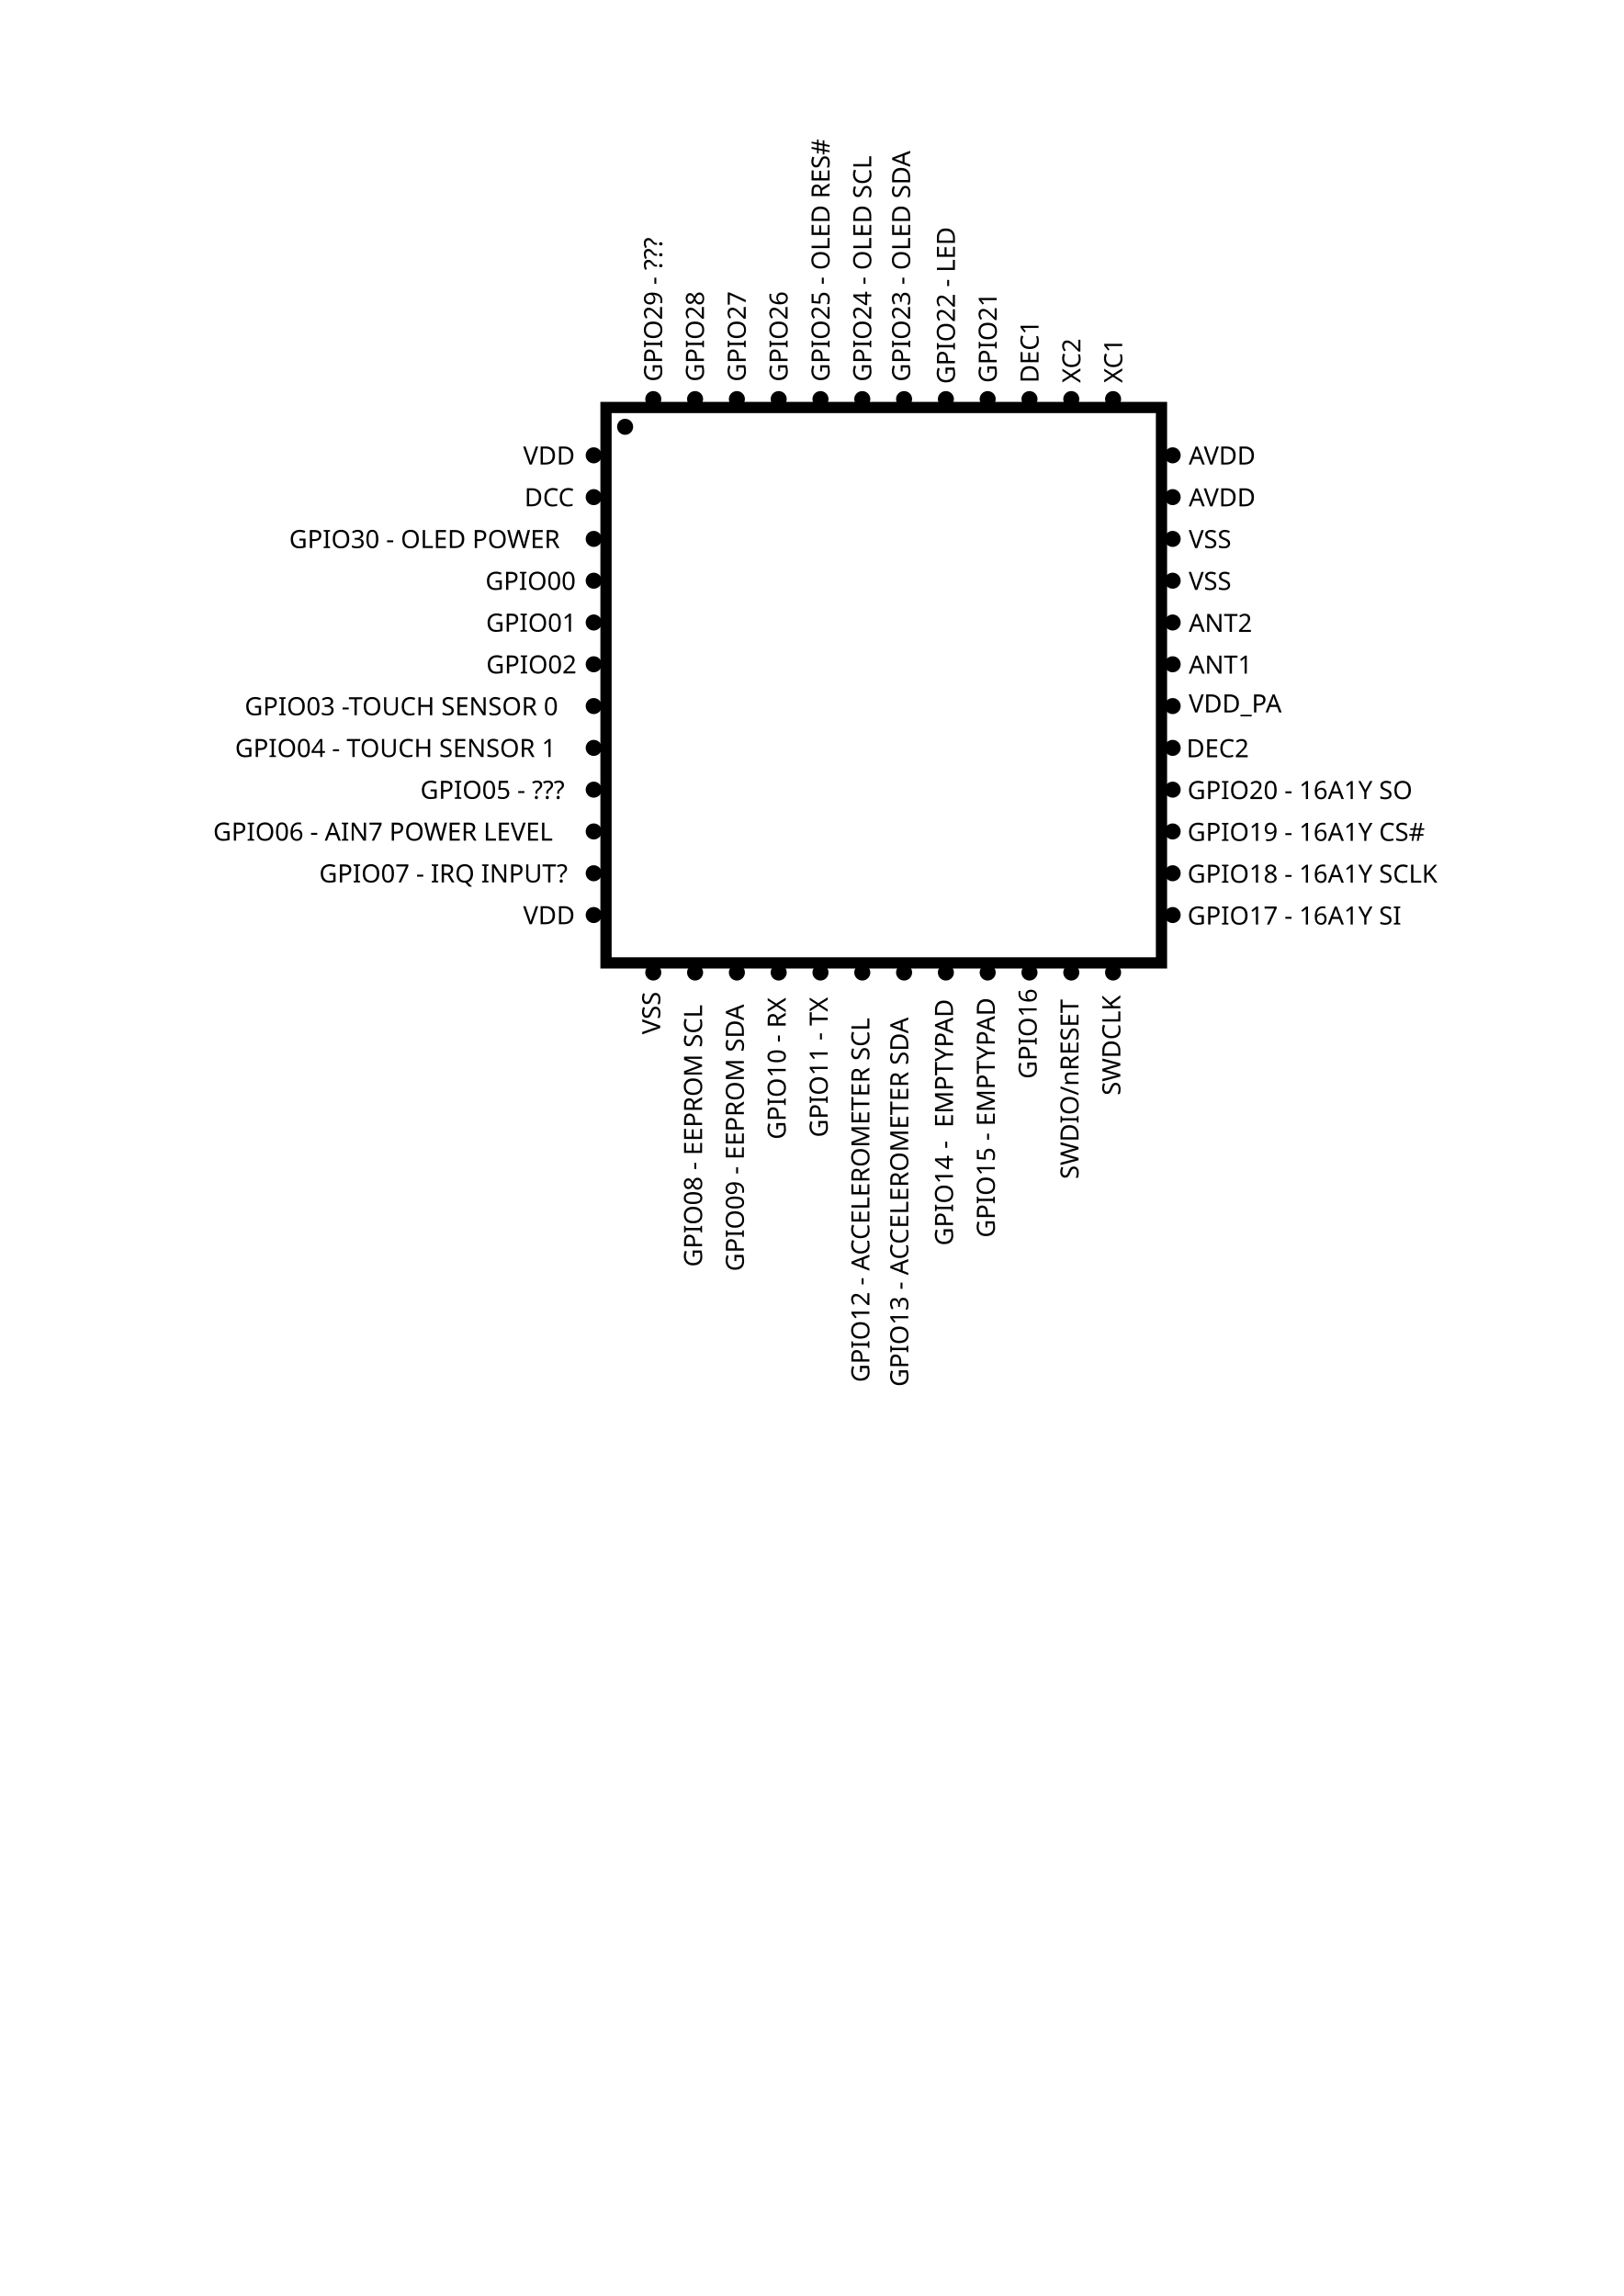
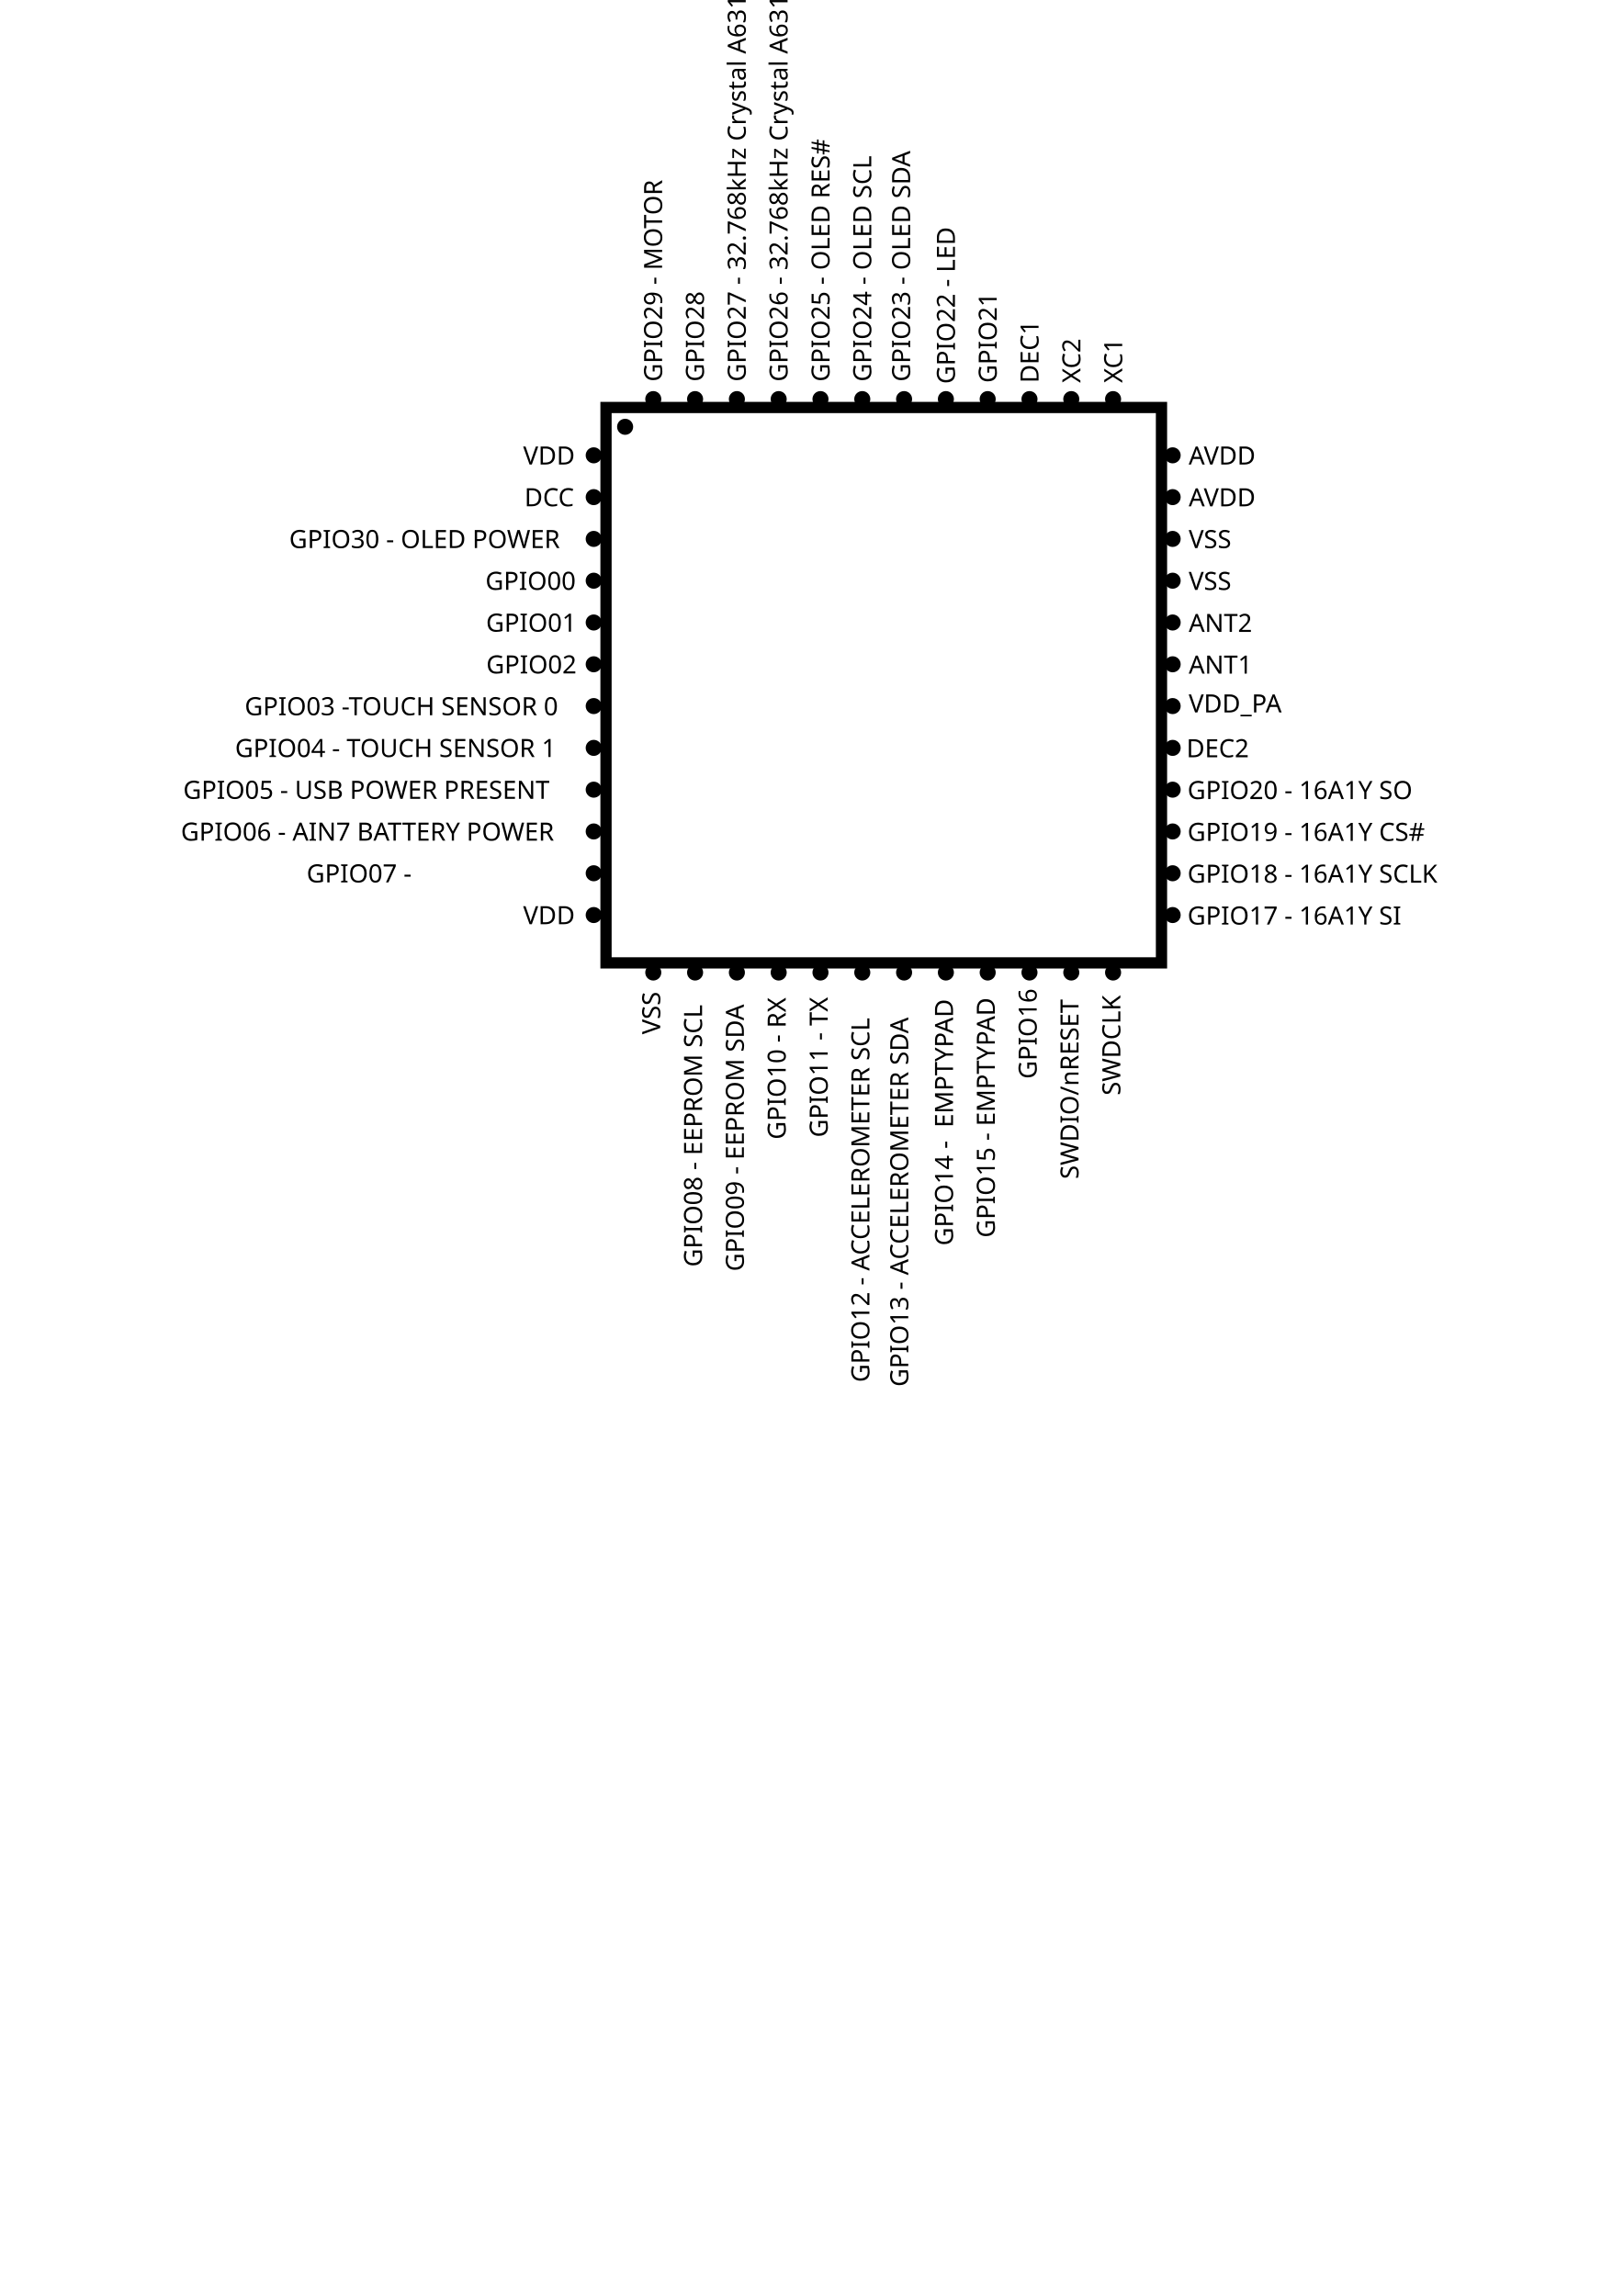
<svg xmlns="http://www.w3.org/2000/svg" width="210mm" height="297mm" viewBox="0 0 210 297" version="1.1" id="svg8">
  <defs id="defs2" />
  <g id="layer1">
    <rect style="fill:none;fill-opacity:1;stroke:#000000;stroke-width:1.453;stroke-miterlimit:4;stroke-dasharray:none;stroke-dashoffset:0;stroke-opacity:1" id="rect4485" width="71.843" height="71.843" x="78.377" y="52.711" />
    <circle style="fill:#000000;fill-opacity:1;stroke:none;stroke-width:1;stroke-miterlimit:4;stroke-dasharray:none;stroke-dashoffset:0;stroke-opacity:1" id="path4487" cx="151.663" cy="75.117" r="1.039" />
    <circle style="fill:#000000;fill-opacity:1;stroke:none;stroke-width:1;stroke-miterlimit:4;stroke-dasharray:none;stroke-dashoffset:0;stroke-opacity:1" id="path4487-3" cx="151.663" cy="69.711" r="1.039" />
    <circle style="fill:#000000;fill-opacity:1;stroke:none;stroke-width:1;stroke-miterlimit:4;stroke-dasharray:none;stroke-dashoffset:0;stroke-opacity:1" id="path4487-6" cx="151.663" cy="58.899" r="1.039" />
    <circle style="fill:#000000;fill-opacity:1;stroke:none;stroke-width:1;stroke-miterlimit:4;stroke-dasharray:none;stroke-dashoffset:0;stroke-opacity:1" id="path4487-7" cx="151.663" cy="64.305" r="1.039" />
    <circle style="fill:#000000;fill-opacity:1;stroke:none;stroke-width:1;stroke-miterlimit:4;stroke-dasharray:none;stroke-dashoffset:0;stroke-opacity:1" id="path4487-5" cx="151.663" cy="80.523" r="1.039" />
    <circle style="fill:#000000;fill-opacity:1;stroke:none;stroke-width:1;stroke-miterlimit:4;stroke-dasharray:none;stroke-dashoffset:0;stroke-opacity:1" id="path4487-35" cx="151.663" cy="85.929" r="1.039" />
    <circle style="fill:#000000;fill-opacity:1;stroke:none;stroke-width:1;stroke-miterlimit:4;stroke-dasharray:none;stroke-dashoffset:0;stroke-opacity:1" id="path4487-62" cx="151.663" cy="91.335" r="1.039" />
    <circle style="fill:#000000;fill-opacity:1;stroke:none;stroke-width:1;stroke-miterlimit:4;stroke-dasharray:none;stroke-dashoffset:0;stroke-opacity:1" id="path4487-9" cx="151.663" cy="96.742" r="1.039" />
    <circle style="fill:#000000;fill-opacity:1;stroke:none;stroke-width:1;stroke-miterlimit:4;stroke-dasharray:none;stroke-dashoffset:0;stroke-opacity:1" id="path4487-1" cx="151.663" cy="102.148" r="1.039" />
    <circle style="fill:#000000;fill-opacity:1;stroke:none;stroke-width:1;stroke-miterlimit:4;stroke-dasharray:none;stroke-dashoffset:0;stroke-opacity:1" id="path4487-2" cx="151.663" cy="107.554" r="1.039" />
    <circle style="fill:#000000;fill-opacity:1;stroke:none;stroke-width:1;stroke-miterlimit:4;stroke-dasharray:none;stroke-dashoffset:0;stroke-opacity:1" id="path4487-70" cx="151.663" cy="112.96" r="1.039" />
    <circle style="fill:#000000;fill-opacity:1;stroke:none;stroke-width:1;stroke-miterlimit:4;stroke-dasharray:none;stroke-dashoffset:0;stroke-opacity:1" id="path4487-93" cx="151.663" cy="118.366" r="1.039" />
    <circle style="fill:#000000;fill-opacity:1;stroke:none;stroke-width:1;stroke-miterlimit:4;stroke-dasharray:none;stroke-dashoffset:0;stroke-opacity:1" id="path4487-0" cx="76.788" cy="75.117" r="1.039" />
    <circle style="fill:#000000;fill-opacity:1;stroke:none;stroke-width:1;stroke-miterlimit:4;stroke-dasharray:none;stroke-dashoffset:0;stroke-opacity:1" id="path4487-3-6" cx="76.788" cy="69.711" r="1.039" />
    <circle style="fill:#000000;fill-opacity:1;stroke:none;stroke-width:1;stroke-miterlimit:4;stroke-dasharray:none;stroke-dashoffset:0;stroke-opacity:1" id="path4487-6-2" cx="76.788" cy="58.899" r="1.039" />
    <circle style="fill:#000000;fill-opacity:1;stroke:none;stroke-width:1;stroke-miterlimit:4;stroke-dasharray:none;stroke-dashoffset:0;stroke-opacity:1" id="path4487-7-6" cx="76.788" cy="64.305" r="1.039" />
    <circle style="fill:#000000;fill-opacity:1;stroke:none;stroke-width:1;stroke-miterlimit:4;stroke-dasharray:none;stroke-dashoffset:0;stroke-opacity:1" id="path4487-5-1" cx="76.788" cy="80.523" r="1.039" />
    <circle style="fill:#000000;fill-opacity:1;stroke:none;stroke-width:1;stroke-miterlimit:4;stroke-dasharray:none;stroke-dashoffset:0;stroke-opacity:1" id="path4487-35-8" cx="76.788" cy="85.929" r="1.039" />
    <circle style="fill:#000000;fill-opacity:1;stroke:none;stroke-width:1;stroke-miterlimit:4;stroke-dasharray:none;stroke-dashoffset:0;stroke-opacity:1" id="path4487-62-7" cx="76.788" cy="91.335" r="1.039" />
    <circle style="fill:#000000;fill-opacity:1;stroke:none;stroke-width:1;stroke-miterlimit:4;stroke-dasharray:none;stroke-dashoffset:0;stroke-opacity:1" id="path4487-9-9" cx="76.788" cy="96.742" r="1.039" />
    <circle style="fill:#000000;fill-opacity:1;stroke:none;stroke-width:1;stroke-miterlimit:4;stroke-dasharray:none;stroke-dashoffset:0;stroke-opacity:1" id="path4487-1-2" cx="76.788" cy="102.148" r="1.039" />
    <circle style="fill:#000000;fill-opacity:1;stroke:none;stroke-width:1;stroke-miterlimit:4;stroke-dasharray:none;stroke-dashoffset:0;stroke-opacity:1" id="path4487-2-0" cx="76.788" cy="107.554" r="1.039" />
    <circle style="fill:#000000;fill-opacity:1;stroke:none;stroke-width:1;stroke-miterlimit:4;stroke-dasharray:none;stroke-dashoffset:0;stroke-opacity:1" id="path4487-70-2" cx="76.788" cy="112.96" r="1.039" />
    <circle style="fill:#000000;fill-opacity:1;stroke:none;stroke-width:1;stroke-miterlimit:4;stroke-dasharray:none;stroke-dashoffset:0;stroke-opacity:1" id="path4487-93-3" cx="76.788" cy="118.366" r="1.039" />
    <circle style="fill:#000000;fill-opacity:1;stroke:none;stroke-width:1;stroke-miterlimit:4;stroke-dasharray:none;stroke-dashoffset:0;stroke-opacity:1" id="path4487-59" cx="-51.626" cy="100.71" r="1.039" transform="rotate(-90)" />
    <circle style="fill:#000000;fill-opacity:1;stroke:none;stroke-width:1;stroke-miterlimit:4;stroke-dasharray:none;stroke-dashoffset:0;stroke-opacity:1" id="path4487-3-2" cx="-51.626" cy="95.304" r="1.039" transform="rotate(-90)" />
    <circle style="fill:#000000;fill-opacity:1;stroke:none;stroke-width:1;stroke-miterlimit:4;stroke-dasharray:none;stroke-dashoffset:0;stroke-opacity:1" id="path4487-6-28" cx="-51.626" cy="84.492" r="1.039" transform="rotate(-90)" />
    <circle style="fill:#000000;fill-opacity:1;stroke:none;stroke-width:1;stroke-miterlimit:4;stroke-dasharray:none;stroke-dashoffset:0;stroke-opacity:1" id="path4487-7-9" cx="-51.626" cy="89.898" r="1.039" transform="rotate(-90)" />
    <circle style="fill:#000000;fill-opacity:1;stroke:none;stroke-width:1;stroke-miterlimit:4;stroke-dasharray:none;stroke-dashoffset:0;stroke-opacity:1" id="path4487-5-7" cx="-51.626" cy="106.116" r="1.039" transform="rotate(-90)" />
    <circle style="fill:#000000;fill-opacity:1;stroke:none;stroke-width:1;stroke-miterlimit:4;stroke-dasharray:none;stroke-dashoffset:0;stroke-opacity:1" id="path4487-35-3" cx="-51.626" cy="111.522" r="1.039" transform="rotate(-90)" />
    <circle style="fill:#000000;fill-opacity:1;stroke:none;stroke-width:1;stroke-miterlimit:4;stroke-dasharray:none;stroke-dashoffset:0;stroke-opacity:1" id="path4487-62-6" cx="-51.626" cy="116.929" r="1.039" transform="rotate(-90)" />
    <circle style="fill:#000000;fill-opacity:1;stroke:none;stroke-width:1;stroke-miterlimit:4;stroke-dasharray:none;stroke-dashoffset:0;stroke-opacity:1" id="path4487-9-1" cx="-51.626" cy="122.335" r="1.039" transform="rotate(-90)" />
    <circle style="fill:#000000;fill-opacity:1;stroke:none;stroke-width:1;stroke-miterlimit:4;stroke-dasharray:none;stroke-dashoffset:0;stroke-opacity:1" id="path4487-1-29" cx="-51.626" cy="127.741" r="1.039" transform="rotate(-90)" />
    <circle style="fill:#000000;fill-opacity:1;stroke:none;stroke-width:1;stroke-miterlimit:4;stroke-dasharray:none;stroke-dashoffset:0;stroke-opacity:1" id="path4487-2-3" cx="-51.626" cy="133.147" r="1.039" transform="rotate(-90)" />
    <circle style="fill:#000000;fill-opacity:1;stroke:none;stroke-width:1;stroke-miterlimit:4;stroke-dasharray:none;stroke-dashoffset:0;stroke-opacity:1" id="path4487-70-1" cx="-51.626" cy="138.553" r="1.039" transform="rotate(-90)" />
    <circle style="fill:#000000;fill-opacity:1;stroke:none;stroke-width:1;stroke-miterlimit:4;stroke-dasharray:none;stroke-dashoffset:0;stroke-opacity:1" id="path4487-93-9" cx="-51.626" cy="143.959" r="1.039" transform="rotate(-90)" />
    <circle style="fill:#000000;fill-opacity:1;stroke:none;stroke-width:1;stroke-miterlimit:4;stroke-dasharray:none;stroke-dashoffset:0;stroke-opacity:1" id="path4487-59-7" cx="-125.799" cy="100.71" r="1.039" transform="rotate(-90)" />
    <circle style="fill:#000000;fill-opacity:1;stroke:none;stroke-width:1;stroke-miterlimit:4;stroke-dasharray:none;stroke-dashoffset:0;stroke-opacity:1" id="path4487-3-2-8" cx="-125.799" cy="95.304" r="1.039" transform="rotate(-90)" />
    <circle style="fill:#000000;fill-opacity:1;stroke:none;stroke-width:1;stroke-miterlimit:4;stroke-dasharray:none;stroke-dashoffset:0;stroke-opacity:1" id="path4487-6-28-4" cx="-125.799" cy="84.492" r="1.039" transform="rotate(-90)" />
    <circle style="fill:#000000;fill-opacity:1;stroke:none;stroke-width:1;stroke-miterlimit:4;stroke-dasharray:none;stroke-dashoffset:0;stroke-opacity:1" id="path4487-7-9-5" cx="-125.799" cy="89.898" r="1.039" transform="rotate(-90)" />
    <circle style="fill:#000000;fill-opacity:1;stroke:none;stroke-width:1;stroke-miterlimit:4;stroke-dasharray:none;stroke-dashoffset:0;stroke-opacity:1" id="path4487-5-7-0" cx="-125.799" cy="106.116" r="1.039" transform="rotate(-90)" />
    <circle style="fill:#000000;fill-opacity:1;stroke:none;stroke-width:1;stroke-miterlimit:4;stroke-dasharray:none;stroke-dashoffset:0;stroke-opacity:1" id="path4487-35-3-3" cx="-125.799" cy="111.522" r="1.039" transform="rotate(-90)" />
    <circle style="fill:#000000;fill-opacity:1;stroke:none;stroke-width:1;stroke-miterlimit:4;stroke-dasharray:none;stroke-dashoffset:0;stroke-opacity:1" id="path4487-62-6-6" cx="-125.799" cy="116.929" r="1.039" transform="rotate(-90)" />
    <circle style="fill:#000000;fill-opacity:1;stroke:none;stroke-width:1;stroke-miterlimit:4;stroke-dasharray:none;stroke-dashoffset:0;stroke-opacity:1" id="path4487-9-1-1" cx="-125.799" cy="122.335" r="1.039" transform="rotate(-90)" />
    <circle style="fill:#000000;fill-opacity:1;stroke:none;stroke-width:1;stroke-miterlimit:4;stroke-dasharray:none;stroke-dashoffset:0;stroke-opacity:1" id="path4487-1-29-0" cx="-125.799" cy="127.741" r="1.039" transform="rotate(-90)" />
    <circle style="fill:#000000;fill-opacity:1;stroke:none;stroke-width:1;stroke-miterlimit:4;stroke-dasharray:none;stroke-dashoffset:0;stroke-opacity:1" id="path4487-2-3-6" cx="-125.799" cy="133.147" r="1.039" transform="rotate(-90)" />
    <circle style="fill:#000000;fill-opacity:1;stroke:none;stroke-width:1;stroke-miterlimit:4;stroke-dasharray:none;stroke-dashoffset:0;stroke-opacity:1" id="path4487-70-1-3" cx="-125.799" cy="138.553" r="1.039" transform="rotate(-90)" />
    <circle style="fill:#000000;fill-opacity:1;stroke:none;stroke-width:1;stroke-miterlimit:4;stroke-dasharray:none;stroke-dashoffset:0;stroke-opacity:1" id="path4487-93-9-2" cx="-125.799" cy="143.959" r="1.039" transform="rotate(-90)" />
    <text xml:space="preserve" style="font-style:normal;font-weight:normal;font-size:3.251px;line-height:125%;font-family:Sans;letter-spacing:0px;word-spacing:0px;fill:#000000;fill-opacity:1;stroke:none;stroke-width:0.081px;stroke-linecap:butt;stroke-linejoin:miter;stroke-opacity:1" x="153.737" y="60.084" id="text4845">
      <tspan id="tspan4843" x="153.737" y="60.084" style="stroke-width:0.081px">AVDD</tspan>
    </text>
    <text xml:space="preserve" style="font-style:normal;font-weight:normal;font-size:3.251px;line-height:125%;font-family:Sans;letter-spacing:0px;word-spacing:0px;fill:#000000;fill-opacity:1;stroke:none;stroke-width:0.081px;stroke-linecap:butt;stroke-linejoin:miter;stroke-opacity:1" x="153.737" y="65.494" id="text4845-5">
      <tspan id="tspan4843-2" x="153.737" y="65.494" style="stroke-width:0.081px">AVDD</tspan>
    </text>
    <text xml:space="preserve" style="font-style:normal;font-weight:normal;font-size:3.251px;line-height:125%;font-family:Sans;letter-spacing:0px;word-spacing:0px;fill:#000000;fill-opacity:1;stroke:none;stroke-width:0.081px;stroke-linecap:butt;stroke-linejoin:miter;stroke-opacity:1" x="153.737" y="70.902" id="text4845-54">
      <tspan id="tspan4843-7" x="153.737" y="70.902" style="stroke-width:0.081px">VSS</tspan>
    </text>
    <text xml:space="preserve" style="font-style:normal;font-weight:normal;font-size:3.251px;line-height:125%;font-family:Sans;letter-spacing:0px;word-spacing:0px;fill:#000000;fill-opacity:1;stroke:none;stroke-width:0.081px;stroke-linecap:butt;stroke-linejoin:miter;stroke-opacity:1" x="153.737" y="76.312" id="text4845-4">
      <tspan id="tspan4843-4" x="153.737" y="76.312" style="stroke-width:0.081px">VSS</tspan>
    </text>
    <text xml:space="preserve" style="font-style:normal;font-weight:normal;font-size:3.251px;line-height:125%;font-family:Sans;letter-spacing:0px;word-spacing:0px;fill:#000000;fill-opacity:1;stroke:none;stroke-width:0.081px;stroke-linecap:butt;stroke-linejoin:miter;stroke-opacity:1" x="153.737" y="81.746" id="text4845-3">
      <tspan id="tspan4843-0" x="153.737" y="81.746" style="stroke-width:0.081px">ANT2</tspan>
    </text>
    <text xml:space="preserve" style="font-style:normal;font-weight:normal;font-size:3.251px;line-height:125%;font-family:Sans;letter-spacing:0px;word-spacing:0px;fill:#000000;fill-opacity:1;stroke:none;stroke-width:0.081px;stroke-linecap:butt;stroke-linejoin:miter;stroke-opacity:1" x="153.737" y="87.134" id="text4845-7">
      <tspan id="tspan4843-8" x="153.737" y="87.134" style="stroke-width:0.081px">ANT1</tspan>
    </text>
    <text xml:space="preserve" style="font-style:normal;font-weight:normal;font-size:3.251px;line-height:125%;font-family:Sans;letter-spacing:0px;word-spacing:0px;fill:#000000;fill-opacity:1;stroke:none;stroke-width:0.081px;stroke-linecap:butt;stroke-linejoin:miter;stroke-opacity:1" x="153.737" y="92.161" id="text4845-6">
      <tspan id="tspan4843-88" x="153.737" y="92.161" style="stroke-width:0.081px">VDD_PA</tspan>
    </text>
    <text xml:space="preserve" style="font-style:normal;font-weight:normal;font-size:3.251px;line-height:125%;font-family:Sans;letter-spacing:0px;word-spacing:0px;fill:#000000;fill-opacity:1;stroke:none;stroke-width:0.081px;stroke-linecap:butt;stroke-linejoin:miter;stroke-opacity:1" x="153.444" y="97.953" id="text4845-43">
      <tspan id="tspan4843-1" x="153.444" y="97.953" style="stroke-width:0.081px">DEC2</tspan>
    </text>
    <text xml:space="preserve" style="font-style:normal;font-weight:normal;font-size:3.251px;line-height:125%;font-family:Sans;letter-spacing:0px;word-spacing:0px;fill:#000000;fill-opacity:1;stroke:none;stroke-width:0.081px;stroke-linecap:butt;stroke-linejoin:miter;stroke-opacity:1" x="153.58" y="103.363" id="text4845-49">
      <tspan id="tspan4843-20" x="153.58" y="103.363" style="stroke-width:0.081px">GPIO20 - 16A1Y SO</tspan>
    </text>
    <text xml:space="preserve" style="font-style:normal;font-weight:normal;font-size:3.251px;line-height:125%;font-family:Sans;letter-spacing:0px;word-spacing:0px;fill:#000000;fill-opacity:1;stroke:none;stroke-width:0.081px;stroke-linecap:butt;stroke-linejoin:miter;stroke-opacity:1" x="153.58" y="108.774" id="text4845-68">
      <tspan id="tspan4843-9" x="153.58" y="108.774" style="stroke-width:0.081px">GPIO19 - 16A1Y CS#</tspan>
    </text>
    <text xml:space="preserve" style="font-style:normal;font-weight:normal;font-size:3.251px;line-height:125%;font-family:Sans;letter-spacing:0px;word-spacing:0px;fill:#000000;fill-opacity:1;stroke:none;stroke-width:0.081px;stroke-linecap:butt;stroke-linejoin:miter;stroke-opacity:1" x="153.58" y="114.184" id="text4845-2">
      <tspan id="tspan4843-6" x="153.58" y="114.184" style="stroke-width:0.081px">GPIO18 - 16A1Y SCLK</tspan>
    </text>
    <text xml:space="preserve" style="font-style:normal;font-weight:normal;font-size:3.251px;line-height:125%;font-family:Sans;letter-spacing:0px;word-spacing:0px;fill:#000000;fill-opacity:1;stroke:none;stroke-width:0.081px;stroke-linecap:butt;stroke-linejoin:miter;stroke-opacity:1" x="153.58" y="119.594" id="text4845-64">
      <tspan id="tspan4843-95" x="153.58" y="119.594" style="stroke-width:0.081px">GPIO17 - 16A1Y SI</tspan>
    </text>
    <text xml:space="preserve" style="font-style:normal;font-weight:normal;font-size:3.251px;line-height:125%;font-family:Sans;letter-spacing:0px;word-spacing:0px;fill:#000000;fill-opacity:1;stroke:none;stroke-width:0.081px;stroke-linecap:butt;stroke-linejoin:miter;stroke-opacity:1" x="67.66" y="60.084" id="text4845-4-7">
      <tspan id="tspan4843-4-1" x="67.66" y="60.084" style="stroke-width:0.081px">VDD</tspan>
    </text>
    <text xml:space="preserve" style="font-style:normal;font-weight:normal;font-size:3.251px;line-height:125%;font-family:Sans;letter-spacing:0px;word-spacing:0px;fill:#000000;fill-opacity:1;stroke:none;stroke-width:0.081px;stroke-linecap:butt;stroke-linejoin:miter;stroke-opacity:1" x="67.827" y="65.488" id="text4845-4-72">
      <tspan id="tspan4843-4-7" x="67.827" y="65.488" style="stroke-width:0.081px">DCC</tspan>
    </text>
    <text xml:space="preserve" style="font-style:normal;font-weight:normal;font-size:3.251px;line-height:125%;font-family:Sans;letter-spacing:0px;word-spacing:0px;fill:#000000;fill-opacity:1;stroke:none;stroke-width:0.081px;stroke-linecap:butt;stroke-linejoin:miter;stroke-opacity:1" x="67.66" y="119.551" id="text4845-4-2">
      <tspan id="tspan4843-4-2" x="67.66" y="119.551" style="stroke-width:0.081px">VDD</tspan>
    </text>
    <text xml:space="preserve" style="font-style:normal;font-weight:normal;font-size:3.251px;line-height:125%;font-family:Sans;letter-spacing:0px;word-spacing:0px;fill:#000000;fill-opacity:1;stroke:none;stroke-width:0.081px;stroke-linecap:butt;stroke-linejoin:miter;stroke-opacity:1" x="37.393" y="70.894" id="text4845-49-0">
      <tspan id="tspan4843-20-6" x="37.393" y="70.894" style="stroke-width:0.081px">GPIO30 - OLED POWER</tspan>
    </text>
    <text xml:space="preserve" style="font-style:normal;font-weight:normal;font-size:3.251px;line-height:125%;font-family:Sans;letter-spacing:0px;word-spacing:0px;fill:#000000;fill-opacity:1;stroke:none;stroke-width:0.081px;stroke-linecap:butt;stroke-linejoin:miter;stroke-opacity:1" x="62.773" y="76.3" id="text4845-49-1">
      <tspan id="tspan4843-20-5" x="62.773" y="76.3" style="stroke-width:0.081px">GPIO00</tspan>
    </text>
    <text xml:space="preserve" style="font-style:normal;font-weight:normal;font-size:3.251px;line-height:125%;font-family:Sans;letter-spacing:0px;word-spacing:0px;fill:#000000;fill-opacity:1;stroke:none;stroke-width:0.081px;stroke-linecap:butt;stroke-linejoin:miter;stroke-opacity:1" x="62.857" y="81.706" id="text4845-49-9">
      <tspan id="tspan4843-20-4" x="62.857" y="81.706" style="stroke-width:0.081px">GPIO01</tspan>
    </text>
    <text xml:space="preserve" style="font-style:normal;font-weight:normal;font-size:3.251px;line-height:125%;font-family:Sans;letter-spacing:0px;word-spacing:0px;fill:#000000;fill-opacity:1;stroke:none;stroke-width:0.081px;stroke-linecap:butt;stroke-linejoin:miter;stroke-opacity:1" x="62.882" y="87.113" id="text4845-49-90">
      <tspan id="tspan4843-20-9" x="62.882" y="87.113" style="stroke-width:0.081px">GPIO02</tspan>
    </text>
    <text xml:space="preserve" style="font-style:normal;font-weight:normal;font-size:3.251px;line-height:125%;font-family:Sans;letter-spacing:0px;word-spacing:0px;fill:#000000;fill-opacity:1;stroke:none;stroke-width:0.081px;stroke-linecap:butt;stroke-linejoin:miter;stroke-opacity:1" x="31.642" y="92.519" id="text4845-49-17">
      <tspan id="tspan4843-20-7" x="31.642" y="92.519" style="stroke-width:0.081px">GPIO03 -TOUCH SENSOR 0</tspan>
    </text>
    <text xml:space="preserve" style="font-style:normal;font-weight:normal;font-size:3.251px;line-height:125%;font-family:Sans;letter-spacing:0px;word-spacing:0px;fill:#000000;fill-opacity:1;stroke:none;stroke-width:0.081px;stroke-linecap:butt;stroke-linejoin:miter;stroke-opacity:1" x="30.393" y="97.925" id="text4845-49-11">
      <tspan id="tspan4843-20-59" x="30.393" y="97.925" style="stroke-width:0.081px">GPIO04 - TOUCH SENSOR 1</tspan>
    </text>
-     <text xml:space="preserve" style="font-style:normal;font-weight:normal;font-size:3.251px;line-height:125%;font-family:Sans;letter-spacing:0px;word-spacing:0px;fill:#000000;fill-opacity:1;stroke:none;stroke-width:0.081px;stroke-linecap:butt;stroke-linejoin:miter;stroke-opacity:1" x="54.358" y="103.331" id="text4845-49-7">
-       <tspan x="54.358" y="103.331" style="stroke-width:0.081px" id="tspan4641">GPIO05 - ???</tspan>
-     </text>
-     <text xml:space="preserve" style="font-style:normal;font-weight:normal;font-size:3.251px;line-height:125%;font-family:Sans;letter-spacing:0px;word-spacing:0px;fill:#000000;fill-opacity:1;stroke:none;stroke-width:0.081px;stroke-linecap:butt;stroke-linejoin:miter;stroke-opacity:1" x="27.567" y="108.737" id="text4845-49-73">
-       <tspan id="tspan4843-20-65" x="27.567" y="108.737" style="stroke-width:0.081px">GPIO06 - AIN7 POWER LEVEL</tspan>
-     </text>
-     <text xml:space="preserve" style="font-style:normal;font-weight:normal;font-size:3.251px;line-height:125%;font-family:Sans;letter-spacing:0px;word-spacing:0px;fill:#000000;fill-opacity:1;stroke:none;stroke-width:0.081px;stroke-linecap:butt;stroke-linejoin:miter;stroke-opacity:1" x="41.279" y="114.143" id="text4845-49-6">
-       <tspan x="41.279" y="114.143" style="stroke-width:0.081px" id="tspan4645">GPIO07 - IRQ INPUT?</tspan>
+     <text xml:space="preserve" style="font-style:normal;font-weight:normal;font-size:3.251px;line-height:125%;font-family:Sans;letter-spacing:0px;word-spacing:0px;fill:#000000;fill-opacity:1;stroke:none;stroke-width:0.081px;stroke-linecap:butt;stroke-linejoin:miter;stroke-opacity:1" x="23.689" y="103.331" id="text4845-49-7">
+       <tspan x="23.689" y="103.331" style="stroke-width:0.081px" id="tspan4641">GPIO05 - USB POWER PRESENT</tspan>
+     </text>
+     <text xml:space="preserve" style="font-style:normal;font-weight:normal;font-size:3.251px;line-height:125%;font-family:Sans;letter-spacing:0px;word-spacing:0px;fill:#000000;fill-opacity:1;stroke:none;stroke-width:0.081px;stroke-linecap:butt;stroke-linejoin:miter;stroke-opacity:1" x="23.392" y="108.737" id="text4845-49-73">
+       <tspan id="tspan4843-20-65" x="23.392" y="108.737" style="stroke-width:0.081px">GPIO06 - AIN7 BATTERY POWER</tspan>
+     </text>
+     <text xml:space="preserve" style="font-style:normal;font-weight:normal;font-size:3.251px;line-height:125%;font-family:Sans;letter-spacing:0px;word-spacing:0px;fill:#000000;fill-opacity:1;stroke:none;stroke-width:0.081px;stroke-linecap:butt;stroke-linejoin:miter;stroke-opacity:1" x="39.647" y="114.143" id="text4845-49-6">
+       <tspan x="39.647" y="114.143" style="stroke-width:0.081px" id="tspan4645">GPIO07 - </tspan>
    </text>
    <text xml:space="preserve" style="font-style:normal;font-weight:normal;font-size:3.251px;line-height:125%;font-family:Sans;letter-spacing:0px;word-spacing:0px;fill:#000000;fill-opacity:1;stroke:none;stroke-width:0.081px;stroke-linecap:butt;stroke-linejoin:miter;stroke-opacity:1" x="-49.375" y="85.631" id="text4845-9" transform="rotate(-90)">
-       <tspan x="-49.375" y="85.631" style="stroke-width:0.081px" id="tspan4651">GPIO29 - ???</tspan>
+       <tspan x="-49.375" y="85.631" style="stroke-width:0.081px" id="tspan4651">GPIO29 - MOTOR</tspan>
    </text>
    <text xml:space="preserve" style="font-style:normal;font-weight:normal;font-size:3.251px;line-height:125%;font-family:Sans;letter-spacing:0px;word-spacing:0px;fill:#000000;fill-opacity:1;stroke:none;stroke-width:0.081px;stroke-linecap:butt;stroke-linejoin:miter;stroke-opacity:1" x="-49.375" y="91.041" id="text4845-5-1" transform="rotate(-90)">
      <tspan id="tspan4843-2-2" x="-49.375" y="91.041" style="stroke-width:0.081px">GPIO28</tspan>
+       <tspan x="-49.375" y="95.105" style="stroke-width:0.081px" id="tspan4652" />
    </text>
    <text xml:space="preserve" style="font-style:normal;font-weight:normal;font-size:3.251px;line-height:125%;font-family:Sans;letter-spacing:0px;word-spacing:0px;fill:#000000;fill-opacity:1;stroke:none;stroke-width:0.081px;stroke-linecap:butt;stroke-linejoin:miter;stroke-opacity:1" x="-49.375" y="96.45" id="text4845-54-9" transform="rotate(-90)">
-       <tspan id="tspan4843-7-3" x="-49.375" y="96.45" style="stroke-width:0.081px">GPIO27</tspan>
-       <tspan x="-49.375" y="100.514" style="stroke-width:0.081px" id="tspan4646" />
+       <tspan x="-49.375" y="96.45" style="stroke-width:0.081px" id="tspan4648">GPIO27 - 32.768kHz Crystal A631N</tspan>
    </text>
    <text xml:space="preserve" style="font-style:normal;font-weight:normal;font-size:3.251px;line-height:125%;font-family:Sans;letter-spacing:0px;word-spacing:0px;fill:#000000;fill-opacity:1;stroke:none;stroke-width:0.081px;stroke-linecap:butt;stroke-linejoin:miter;stroke-opacity:1" x="-49.375" y="101.86" id="text4845-4-9" transform="rotate(-90)">
-       <tspan id="tspan4843-4-0" x="-49.375" y="101.86" style="stroke-width:0.081px">GPIO26</tspan>
+       <tspan id="tspan4843-4-0" x="-49.375" y="101.86" style="stroke-width:0.081px">GPIO26 - 32.768kHz Crystal A631N</tspan>
    </text>
    <text xml:space="preserve" style="font-style:normal;font-weight:normal;font-size:3.251px;line-height:125%;font-family:Sans;letter-spacing:0px;word-spacing:0px;fill:#000000;fill-opacity:1;stroke:none;stroke-width:0.081px;stroke-linecap:butt;stroke-linejoin:miter;stroke-opacity:1" x="-49.375" y="107.293" id="text4845-3-8" transform="rotate(-90)">
      <tspan x="-49.375" y="107.293" style="stroke-width:0.081px" id="tspan4642">GPIO25 - OLED RES#</tspan>
    </text>
    <text xml:space="preserve" style="font-style:normal;font-weight:normal;font-size:3.251px;line-height:125%;font-family:Sans;letter-spacing:0px;word-spacing:0px;fill:#000000;fill-opacity:1;stroke:none;stroke-width:0.081px;stroke-linecap:butt;stroke-linejoin:miter;stroke-opacity:1" x="-49.375" y="112.682" id="text4845-7-5" transform="rotate(-90)">
      <tspan id="tspan4843-8-0" x="-49.375" y="112.682" style="stroke-width:0.081px">GPIO24 - OLED SCL</tspan>
    </text>
    <text xml:space="preserve" style="font-style:normal;font-weight:normal;font-size:3.251px;line-height:125%;font-family:Sans;letter-spacing:0px;word-spacing:0px;fill:#000000;fill-opacity:1;stroke:none;stroke-width:0.081px;stroke-linecap:butt;stroke-linejoin:miter;stroke-opacity:1" x="-49.375" y="117.709" id="text4845-6-9" transform="rotate(-90)">
      <tspan id="tspan4843-88-6" x="-49.375" y="117.709" style="stroke-width:0.081px">GPIO23 - OLED SDA</tspan>
    </text>
    <text xml:space="preserve" style="font-style:normal;font-weight:normal;font-size:3.251px;line-height:125%;font-family:Sans;letter-spacing:0px;word-spacing:0px;fill:#000000;fill-opacity:1;stroke:none;stroke-width:0.081px;stroke-linecap:butt;stroke-linejoin:miter;stroke-opacity:1" x="-49.669" y="123.501" id="text4845-43-3" transform="rotate(-90)">
      <tspan id="tspan4843-1-8" x="-49.669" y="123.501" style="stroke-width:0.081px">GPIO22 - LED</tspan>
    </text>
    <text xml:space="preserve" style="font-style:normal;font-weight:normal;font-size:3.251px;line-height:125%;font-family:Sans;letter-spacing:0px;word-spacing:0px;fill:#000000;fill-opacity:1;stroke:none;stroke-width:0.081px;stroke-linecap:butt;stroke-linejoin:miter;stroke-opacity:1" x="-49.532" y="128.911" id="text4845-49-5" transform="rotate(-90)">
      <tspan id="tspan4843-20-61" x="-49.532" y="128.911" style="stroke-width:0.081px">GPIO21</tspan>
    </text>
    <text xml:space="preserve" style="font-style:normal;font-weight:normal;font-size:3.251px;line-height:125%;font-family:Sans;letter-spacing:0px;word-spacing:0px;fill:#000000;fill-opacity:1;stroke:none;stroke-width:0.081px;stroke-linecap:butt;stroke-linejoin:miter;stroke-opacity:1" x="-49.532" y="134.321" id="text4845-68-1" transform="rotate(-90)">
      <tspan id="tspan4843-9-5" x="-49.532" y="134.321" style="stroke-width:0.081px">DEC1</tspan>
    </text>
    <text xml:space="preserve" style="font-style:normal;font-weight:normal;font-size:3.251px;line-height:125%;font-family:Sans;letter-spacing:0px;word-spacing:0px;fill:#000000;fill-opacity:1;stroke:none;stroke-width:0.081px;stroke-linecap:butt;stroke-linejoin:miter;stroke-opacity:1" x="-49.532" y="139.731" id="text4845-2-9" transform="rotate(-90)">
      <tspan id="tspan4843-6-8" x="-49.532" y="139.731" style="stroke-width:0.081px">XC2</tspan>
    </text>
    <text xml:space="preserve" style="font-style:normal;font-weight:normal;font-size:3.251px;line-height:125%;font-family:Sans;letter-spacing:0px;word-spacing:0px;fill:#000000;fill-opacity:1;stroke:none;stroke-width:0.081px;stroke-linecap:butt;stroke-linejoin:miter;stroke-opacity:1" x="-49.532" y="145.141" id="text4845-64-4" transform="rotate(-90)">
      <tspan id="tspan4843-95-8" x="-49.532" y="145.141" style="stroke-width:0.081px">XC1</tspan>
    </text>
    <text xml:space="preserve" style="font-style:normal;font-weight:normal;font-size:3.251px;line-height:125%;font-family:Sans;letter-spacing:0px;word-spacing:0px;fill:#000000;fill-opacity:1;stroke:none;stroke-width:0.081px;stroke-linecap:butt;stroke-linejoin:miter;stroke-opacity:1" x="-133.8" y="85.388" id="text4845-9-6" transform="rotate(-90)">
      <tspan id="tspan4843-48-9" x="-133.8" y="85.388" style="stroke-width:0.081px">VSS</tspan>
    </text>
    <text xml:space="preserve" style="font-style:normal;font-weight:normal;font-size:3.251px;line-height:125%;font-family:Sans;letter-spacing:0px;word-spacing:0px;fill:#000000;fill-opacity:1;stroke:none;stroke-width:0.081px;stroke-linecap:butt;stroke-linejoin:miter;stroke-opacity:1" x="-163.884" y="90.798" id="text4845-5-1-2" transform="rotate(-90)">
      <tspan id="tspan4843-2-2-2" x="-163.884" y="90.798" style="stroke-width:0.081px">GPIO08 - EEPROM SCL</tspan>
    </text>
    <text xml:space="preserve" style="font-style:normal;font-weight:normal;font-size:3.251px;line-height:125%;font-family:Sans;letter-spacing:0px;word-spacing:0px;fill:#000000;fill-opacity:1;stroke:none;stroke-width:0.081px;stroke-linecap:butt;stroke-linejoin:miter;stroke-opacity:1" x="-164.458" y="96.207" id="text4845-54-9-4" transform="rotate(-90)">
      <tspan id="tspan4843-7-3-7" x="-164.458" y="96.207" style="stroke-width:0.081px">GPIO09 - EEPROM SDA</tspan>
    </text>
    <text xml:space="preserve" style="font-style:normal;font-weight:normal;font-size:3.251px;line-height:125%;font-family:Sans;letter-spacing:0px;word-spacing:0px;fill:#000000;fill-opacity:1;stroke:none;stroke-width:0.081px;stroke-linecap:butt;stroke-linejoin:miter;stroke-opacity:1" x="-147.402" y="101.617" id="text4845-4-9-7" transform="rotate(-90)">
      <tspan id="tspan4843-4-0-5" x="-147.402" y="101.617" style="stroke-width:0.081px">GPIO10 - RX</tspan>
      <tspan x="-147.402" y="105.681" style="stroke-width:0.081px" id="tspan4638" />
    </text>
    <text xml:space="preserve" style="font-style:normal;font-weight:normal;font-size:3.251px;line-height:125%;font-family:Sans;letter-spacing:0px;word-spacing:0px;fill:#000000;fill-opacity:1;stroke:none;stroke-width:0.081px;stroke-linecap:butt;stroke-linejoin:miter;stroke-opacity:1" x="-147.129" y="107.05" id="text4845-3-8-4" transform="rotate(-90)">
      <tspan id="tspan4843-0-8-8" x="-147.129" y="107.05" style="stroke-width:0.081px">GPIO11 - TX</tspan>
    </text>
    <text xml:space="preserve" style="font-style:normal;font-weight:normal;font-size:3.251px;line-height:125%;font-family:Sans;letter-spacing:0px;word-spacing:0px;fill:#000000;fill-opacity:1;stroke:none;stroke-width:0.081px;stroke-linecap:butt;stroke-linejoin:miter;stroke-opacity:1" x="-178.805" y="112.439" id="text4845-7-5-1" transform="rotate(-90)">
      <tspan x="-178.805" y="112.439" style="stroke-width:0.081px" id="tspan4647">GPIO12 - ACCELEROMETER SCL</tspan>
    </text>
    <text xml:space="preserve" style="font-style:normal;font-weight:normal;font-size:3.251px;line-height:125%;font-family:Sans;letter-spacing:0px;word-spacing:0px;fill:#000000;fill-opacity:1;stroke:none;stroke-width:0.081px;stroke-linecap:butt;stroke-linejoin:miter;stroke-opacity:1" x="-179.379" y="117.466" id="text4845-6-9-8" transform="rotate(-90)">
      <tspan id="tspan4843-88-6-9" x="-179.379" y="117.466" style="stroke-width:0.081px">GPIO13 - ACCELEROMETER SDA</tspan>
    </text>
    <text xml:space="preserve" style="font-style:normal;font-weight:normal;font-size:3.251px;line-height:125%;font-family:Sans;letter-spacing:0px;word-spacing:0px;fill:#000000;fill-opacity:1;stroke:none;stroke-width:0.081px;stroke-linecap:butt;stroke-linejoin:miter;stroke-opacity:1" x="-161.138" y="123.258" id="text4845-43-3-3" transform="rotate(-90)">
      <tspan id="tspan4843-1-8-6" x="-161.138" y="123.258" style="stroke-width:0.081px">GPIO14 -  EMPTYPAD</tspan>
    </text>
    <text xml:space="preserve" style="font-style:normal;font-weight:normal;font-size:3.251px;line-height:125%;font-family:Sans;letter-spacing:0px;word-spacing:0px;fill:#000000;fill-opacity:1;stroke:none;stroke-width:0.081px;stroke-linecap:butt;stroke-linejoin:miter;stroke-opacity:1" x="-160.103" y="128.668" id="text4845-49-5-8" transform="rotate(-90)">
      <tspan id="tspan4843-20-61-0" x="-160.103" y="128.668" style="stroke-width:0.081px">GPIO15 - EMPTYPAD</tspan>
    </text>
    <text xml:space="preserve" style="font-style:normal;font-weight:normal;font-size:3.251px;line-height:125%;font-family:Sans;letter-spacing:0px;word-spacing:0px;fill:#000000;fill-opacity:1;stroke:none;stroke-width:0.081px;stroke-linecap:butt;stroke-linejoin:miter;stroke-opacity:1" x="-139.566" y="134.078" id="text4845-68-1-2" transform="rotate(-90)">
      <tspan id="tspan4843-9-5-1" x="-139.566" y="134.078" style="stroke-width:0.081px">GPIO16</tspan>
    </text>
    <text xml:space="preserve" style="font-style:normal;font-weight:normal;font-size:3.251px;line-height:125%;font-family:Sans;letter-spacing:0px;word-spacing:0px;fill:#000000;fill-opacity:1;stroke:none;stroke-width:0.081px;stroke-linecap:butt;stroke-linejoin:miter;stroke-opacity:1" x="-152.523" y="139.488" id="text4845-2-9-0" transform="rotate(-90)">
      <tspan id="tspan4843-6-8-5" x="-152.523" y="139.488" style="stroke-width:0.081px">SWDIO/nRESET</tspan>
    </text>
    <text xml:space="preserve" style="font-style:normal;font-weight:normal;font-size:3.251px;line-height:125%;font-family:Sans;letter-spacing:0px;word-spacing:0px;fill:#000000;fill-opacity:1;stroke:none;stroke-width:0.081px;stroke-linecap:butt;stroke-linejoin:miter;stroke-opacity:1" x="-141.693" y="144.898" id="text4845-64-4-1" transform="rotate(-90)">
      <tspan id="tspan4843-95-8-1" x="-141.693" y="144.898" style="stroke-width:0.081px">SWDCLK</tspan>
    </text>
    <circle style="fill:#000000;fill-opacity:1;stroke:none;stroke-width:1;stroke-miterlimit:4;stroke-dasharray:none;stroke-dashoffset:0;stroke-opacity:1" id="path4487-6-2-1" cx="80.849" cy="55.209" r="1.039" />
+     <text xml:space="preserve" style="font-style:normal;font-weight:normal;font-size:10.583px;line-height:125%;font-family:Sans;letter-spacing:0px;word-spacing:0px;fill:#000000;fill-opacity:1;stroke:none;stroke-width:0.265px;stroke-linecap:butt;stroke-linejoin:miter;stroke-opacity:1" x="95.25" y="13.896" id="text4641">
+       <tspan id="tspan4639" x="95.25" y="13.896" style="stroke-width:0.265px"> </tspan>
+     </text>
  </g>
</svg>
